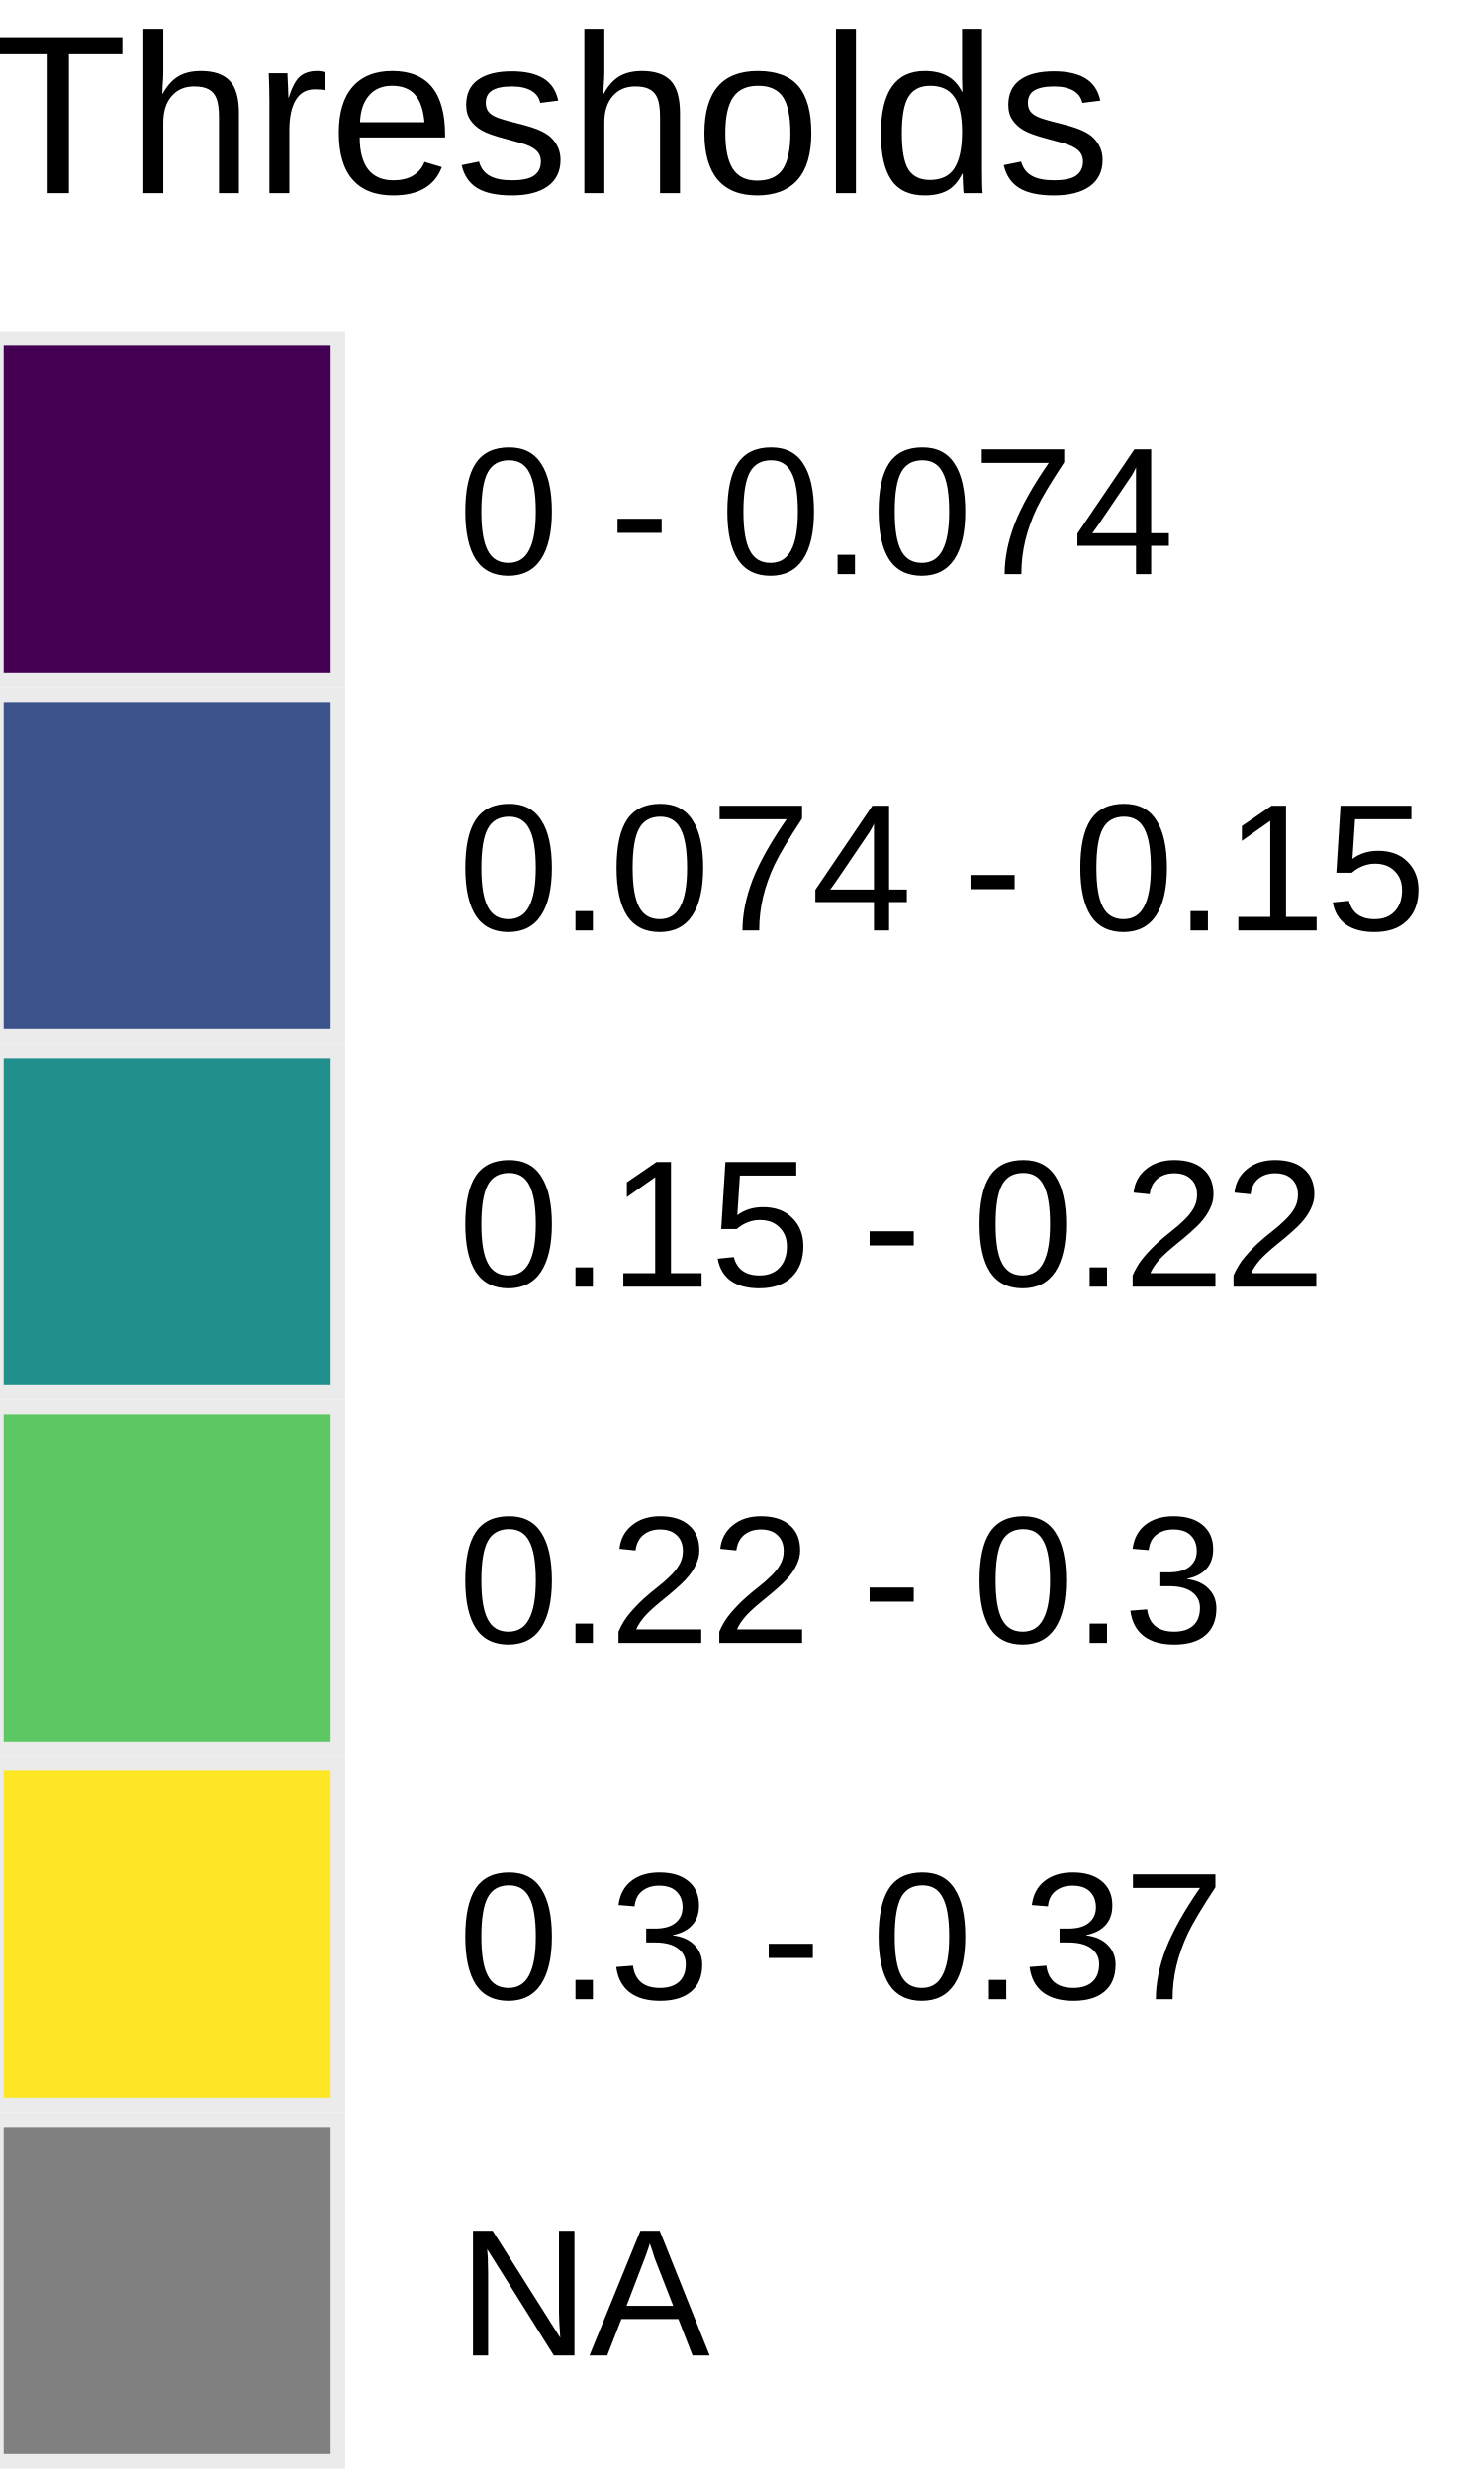
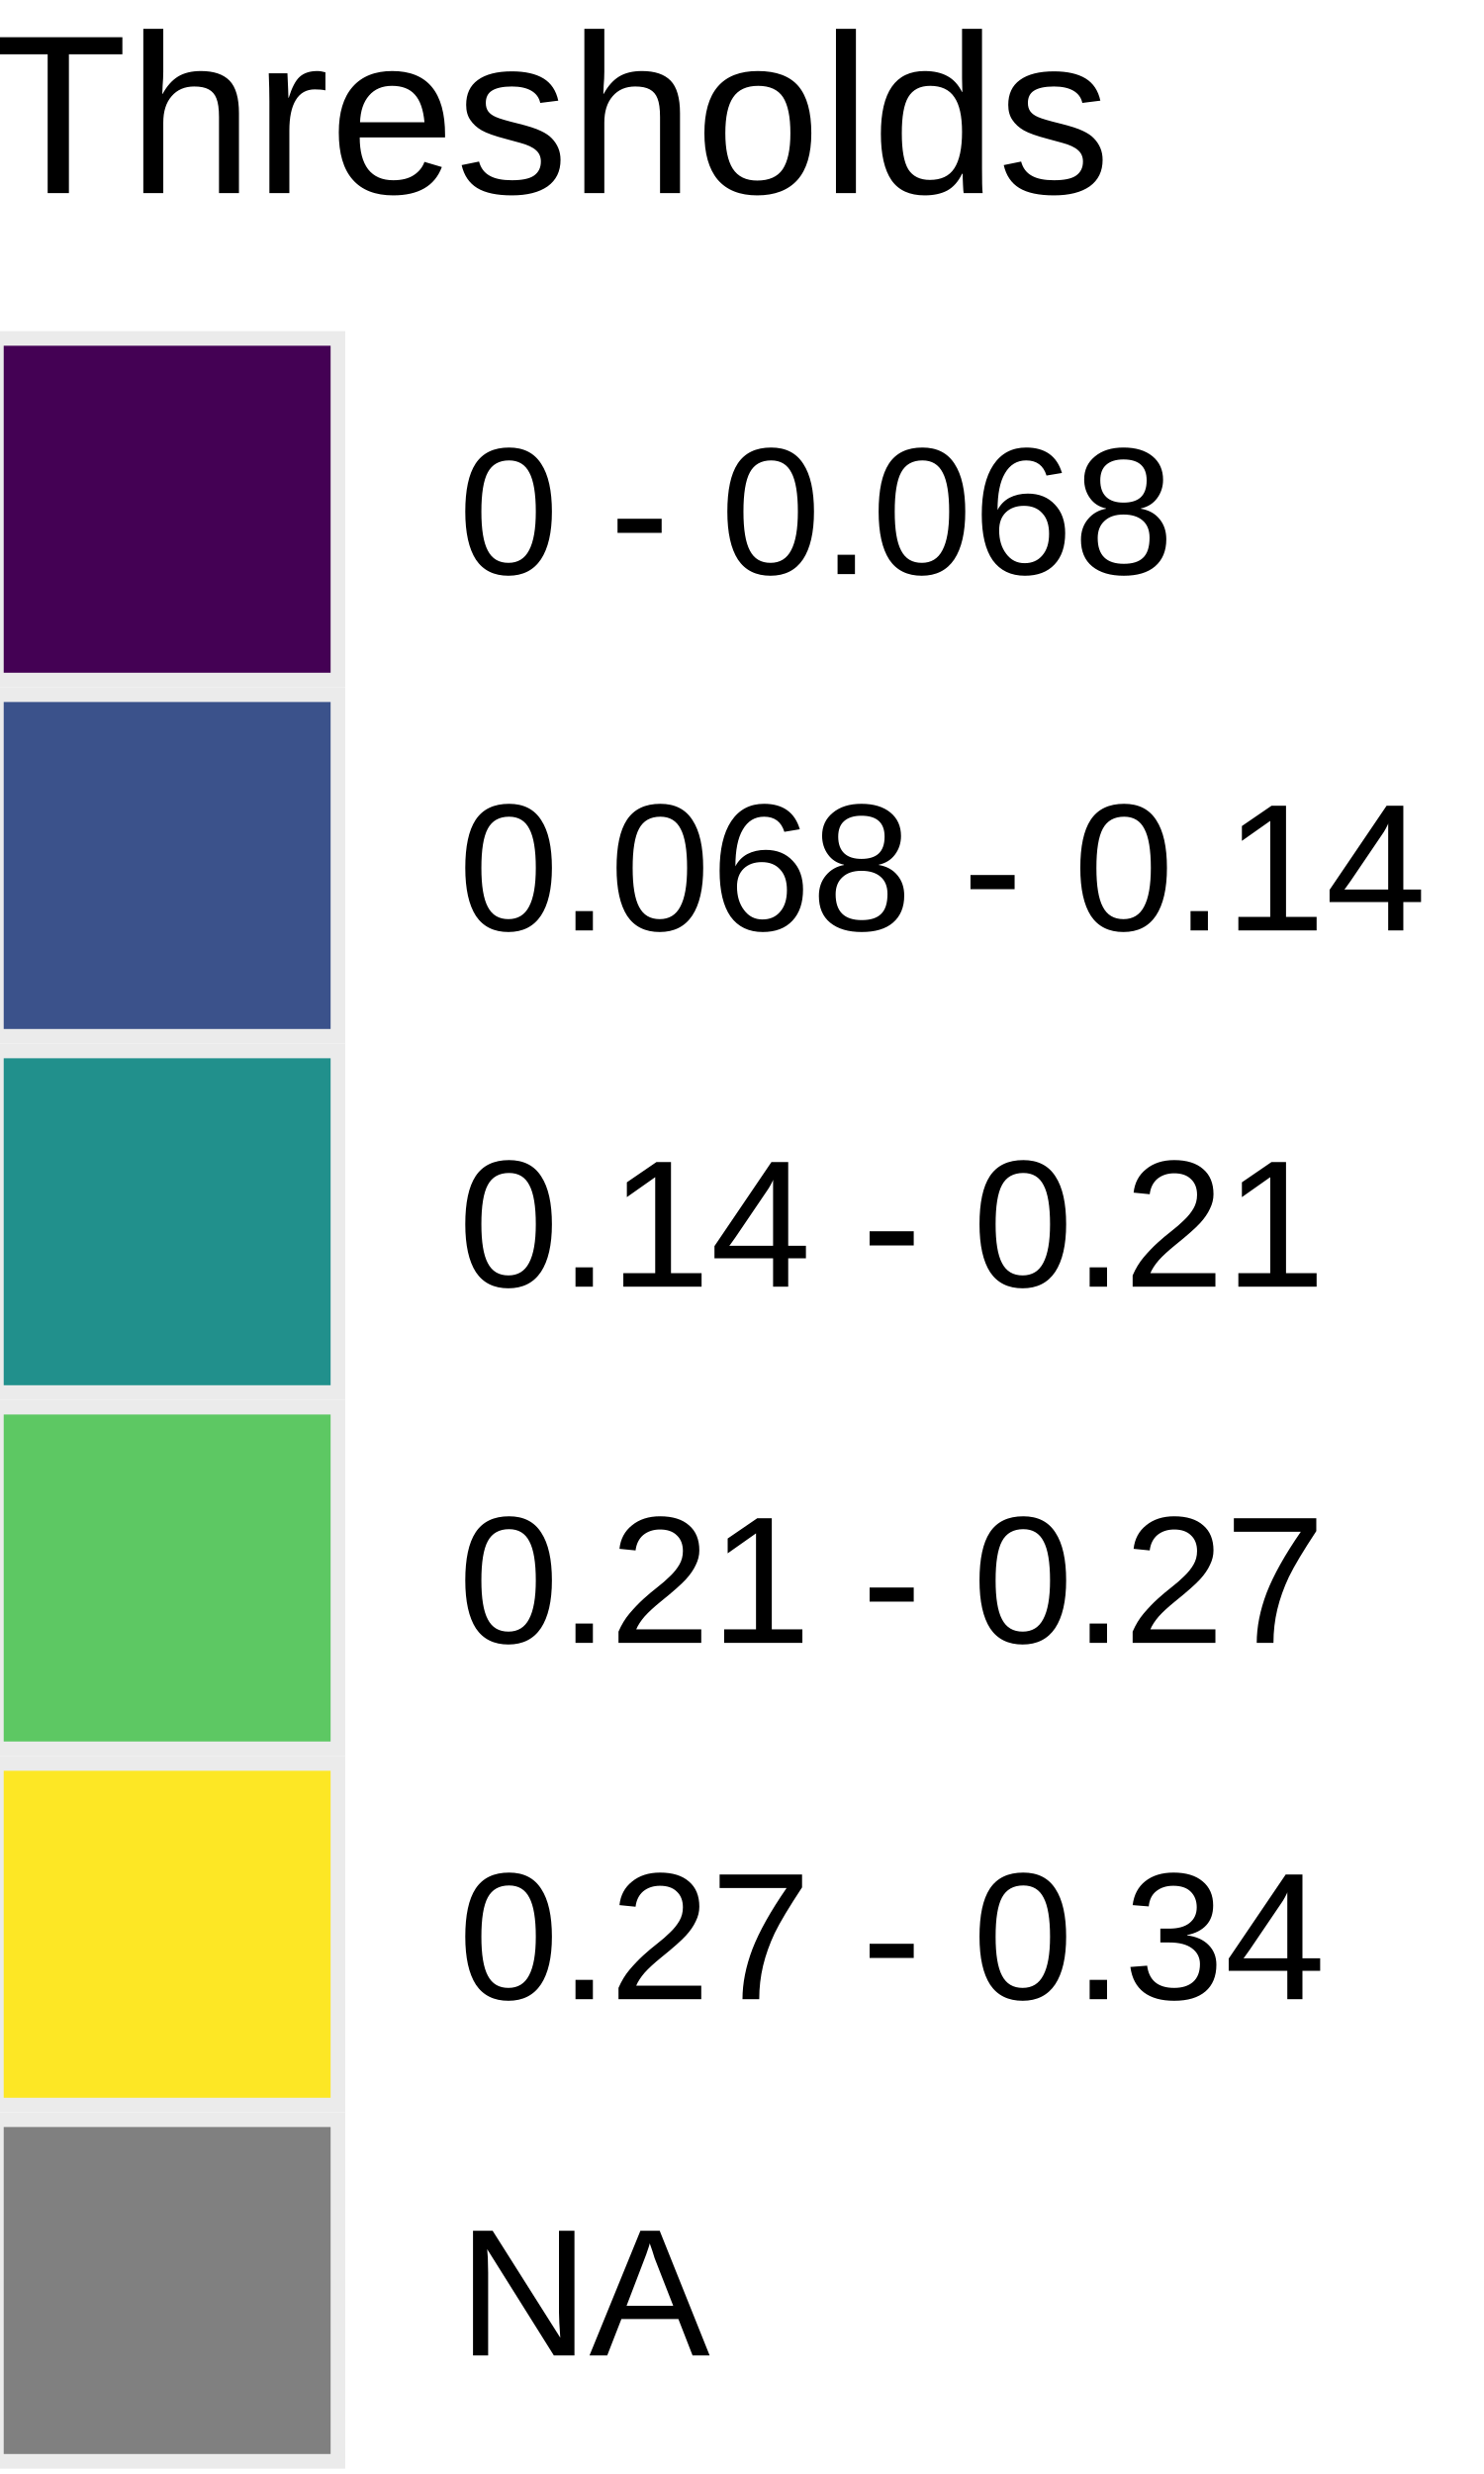
<svg xmlns="http://www.w3.org/2000/svg" class="svglite" width="72.00pt" height="120.00pt" viewBox="0 0 72.00 120.00">
  <defs>
    <style type="text/css">
    .svglite line, .svglite polyline, .svglite polygon, .svglite path, .svglite rect, .svglite circle {
      fill: none;
      stroke: #000000;
      stroke-linecap: round;
      stroke-linejoin: round;
      stroke-miterlimit: 10.00;
    }
    .svglite text {
      white-space: pre;
    }
  </style>
  </defs>
  <rect width="100%" height="100%" style="stroke: none; fill: #FFFFFF;" />
  <defs>
    <clipPath id="cpMC4wMHw3Mi4wMHwwLjAwfDEyMC4wMA==">
      <rect x="0.00" y="0.00" width="72.00" height="120.00" />
    </clipPath>
  </defs>
  <g clip-path="url(#cpMC4wMHw3Mi4wMHwwLjAwfDEyMC4wMA==)">
    <rect x="-6.01" y="-5.22" width="84.01" height="130.44" style="stroke-width: 1.07; stroke: none; fill: #FFFFFF;" />
    <text x="-0.53" y="9.37" style="font-size: 11.00px; font-family: &quot;Arial&quot;;" textLength="54.42px" lengthAdjust="spacingAndGlyphs">Thresholds</text>
    <rect x="-0.53" y="16.06" width="17.28" height="17.28" style="stroke-width: 1.07; stroke: none; fill: #EBEBEB;" />
    <rect x="0.18" y="16.77" width="15.86" height="15.86" style="stroke-width: 1.07; stroke: none; stroke-linecap: butt; stroke-linejoin: miter; fill: #440154;" />
    <rect x="-0.53" y="33.34" width="17.28" height="17.28" style="stroke-width: 1.07; stroke: none; fill: #EBEBEB;" />
    <rect x="0.18" y="34.05" width="15.86" height="15.86" style="stroke-width: 1.07; stroke: none; stroke-linecap: butt; stroke-linejoin: miter; fill: #3B528B;" />
    <rect x="-0.53" y="50.62" width="17.28" height="17.28" style="stroke-width: 1.07; stroke: none; fill: #EBEBEB;" />
    <rect x="0.18" y="51.33" width="15.86" height="15.86" style="stroke-width: 1.07; stroke: none; stroke-linecap: butt; stroke-linejoin: miter; fill: #21908C;" />
    <rect x="-0.53" y="67.90" width="17.28" height="17.28" style="stroke-width: 1.07; stroke: none; fill: #EBEBEB;" />
    <rect x="0.18" y="68.61" width="15.86" height="15.86" style="stroke-width: 1.07; stroke: none; stroke-linecap: butt; stroke-linejoin: miter; fill: #5DC863;" />
    <rect x="-0.53" y="85.18" width="17.28" height="17.28" style="stroke-width: 1.07; stroke: none; fill: #EBEBEB;" />
    <rect x="0.18" y="85.89" width="15.86" height="15.86" style="stroke-width: 1.07; stroke: none; stroke-linecap: butt; stroke-linejoin: miter; fill: #FDE725;" />
    <rect x="-0.53" y="102.46" width="17.28" height="17.28" style="stroke-width: 1.07; stroke: none; fill: #EBEBEB;" />
    <rect x="0.18" y="103.17" width="15.86" height="15.86" style="stroke-width: 1.07; stroke: none; stroke-linecap: butt; stroke-linejoin: miter; fill: #808080;" />
-     <text x="22.23" y="27.85" style="font-size: 8.80px; font-family: &quot;Arial&quot;;" textLength="34.73px" lengthAdjust="spacingAndGlyphs">0 - 0.074</text>
-     <text x="22.23" y="45.13" style="font-size: 8.80px; font-family: &quot;Arial&quot;;" textLength="46.97px" lengthAdjust="spacingAndGlyphs">0.074 - 0.15</text>
-     <text x="22.23" y="62.41" style="font-size: 8.80px; font-family: &quot;Arial&quot;;" textLength="42.07px" lengthAdjust="spacingAndGlyphs">0.15 - 0.22</text>
-     <text x="22.23" y="79.69" style="font-size: 8.80px; font-family: &quot;Arial&quot;;" textLength="37.17px" lengthAdjust="spacingAndGlyphs">0.22 - 0.3</text>
-     <text x="22.23" y="96.97" style="font-size: 8.80px; font-family: &quot;Arial&quot;;" textLength="37.17px" lengthAdjust="spacingAndGlyphs">0.3 - 0.37</text>
+     <text x="22.23" y="27.85" style="font-size: 8.80px; font-family: &quot;Arial&quot;;" textLength="34.73px" lengthAdjust="spacingAndGlyphs">0 - 0.068</text>
+     <text x="22.23" y="45.13" style="font-size: 8.80px; font-family: &quot;Arial&quot;;" textLength="46.97px" lengthAdjust="spacingAndGlyphs">0.068 - 0.14</text>
+     <text x="22.23" y="62.41" style="font-size: 8.80px; font-family: &quot;Arial&quot;;" textLength="42.07px" lengthAdjust="spacingAndGlyphs">0.14 - 0.21</text>
+     <text x="22.23" y="79.69" style="font-size: 8.80px; font-family: &quot;Arial&quot;;" textLength="42.07px" lengthAdjust="spacingAndGlyphs">0.21 - 0.27</text>
+     <text x="22.23" y="96.97" style="font-size: 8.80px; font-family: &quot;Arial&quot;;" textLength="42.07px" lengthAdjust="spacingAndGlyphs">0.27 - 0.34</text>
    <text x="22.23" y="114.25" style="font-size: 8.80px; font-family: &quot;Arial&quot;;" textLength="12.22px" lengthAdjust="spacingAndGlyphs">NA</text>
  </g>
</svg>
